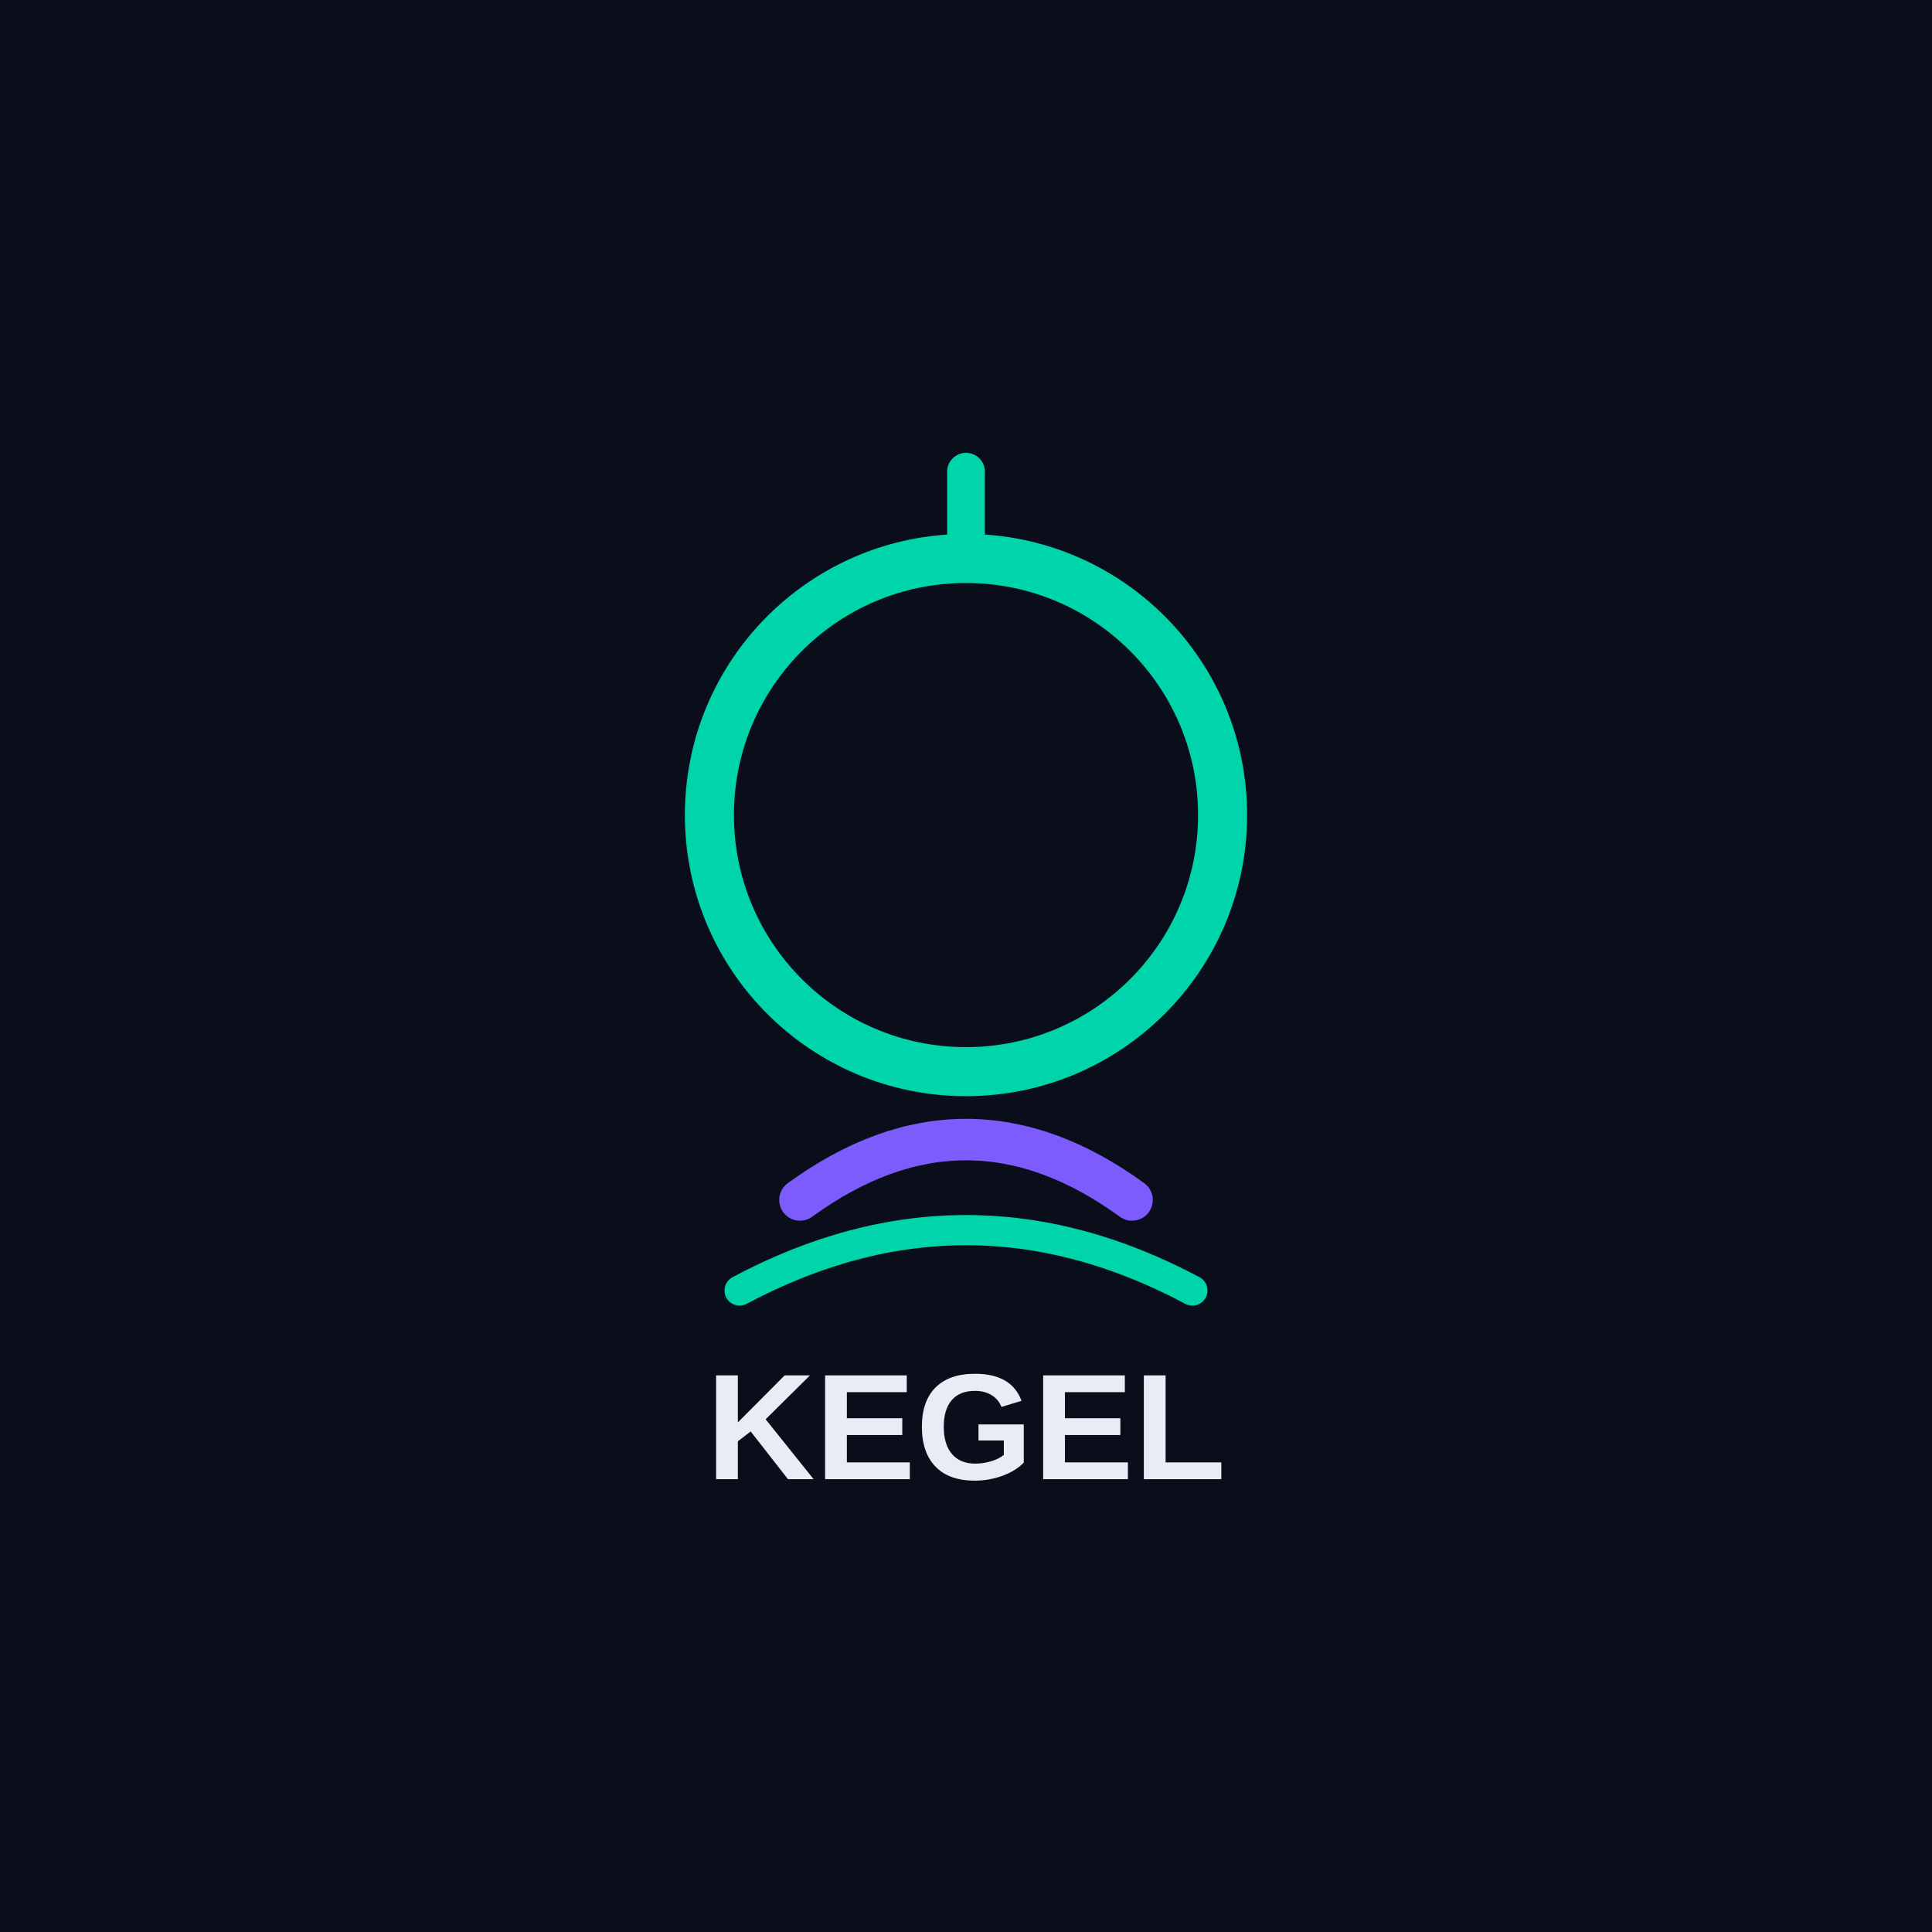
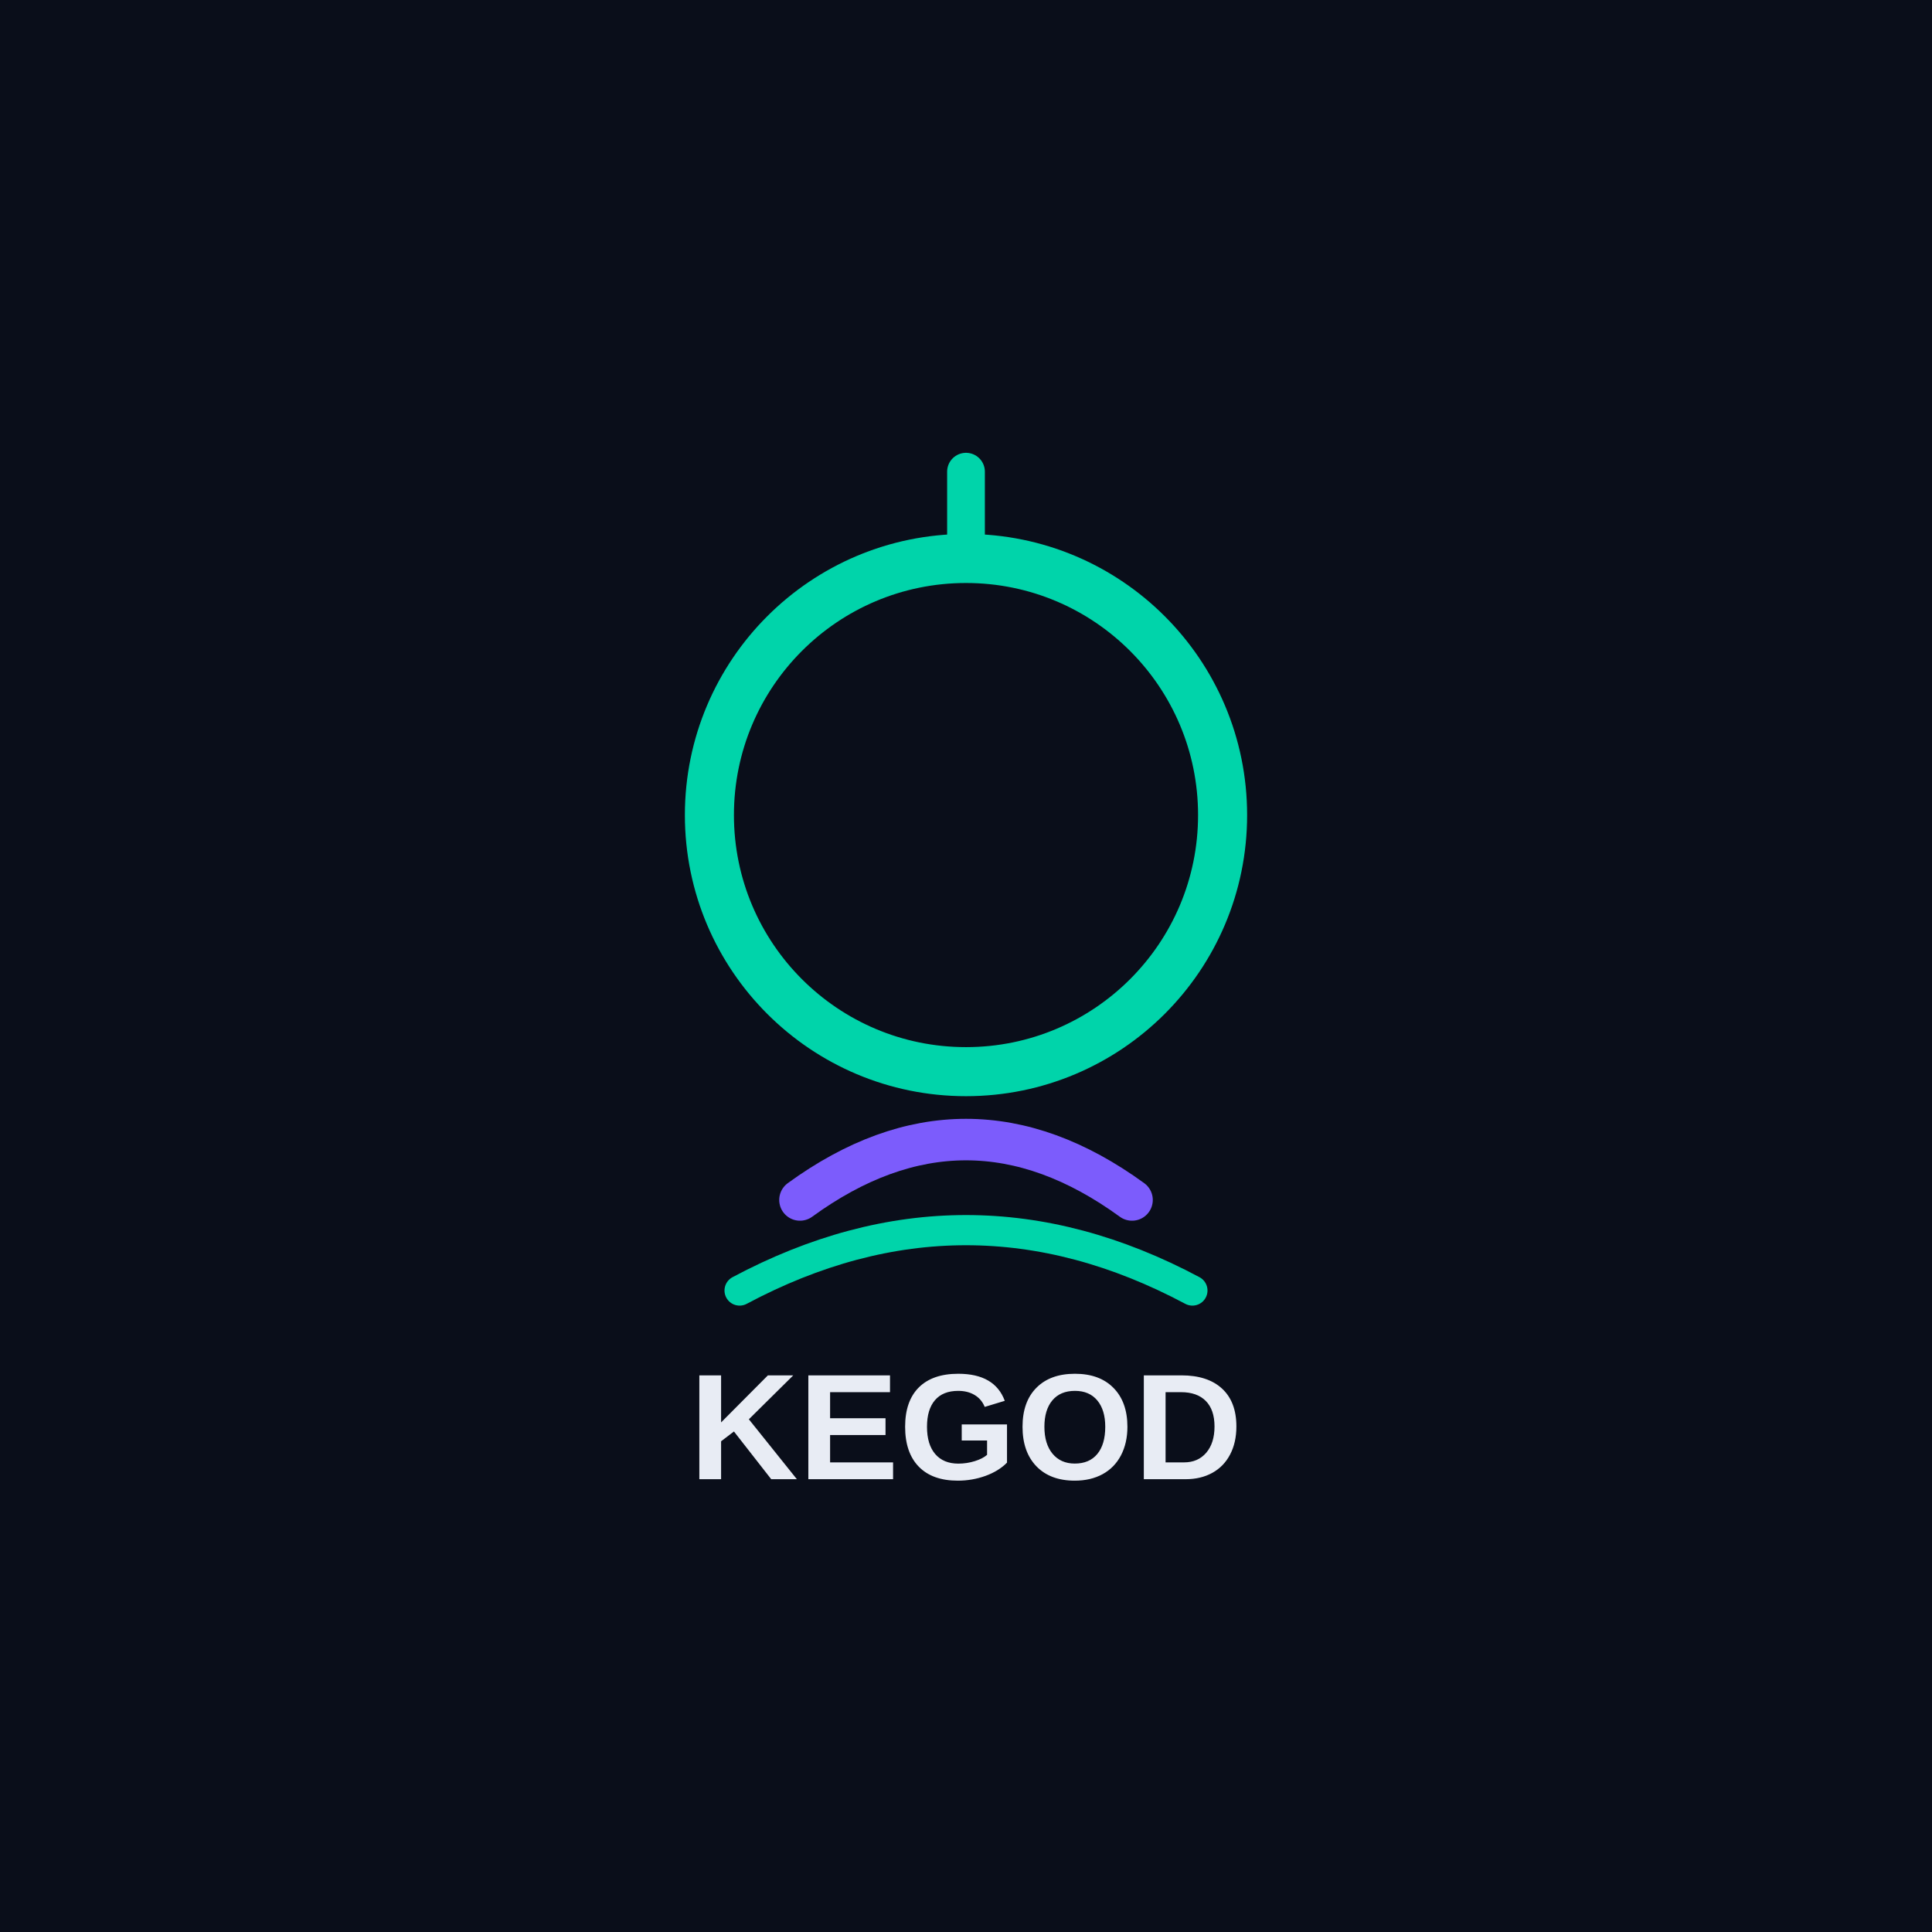
<svg xmlns="http://www.w3.org/2000/svg" viewBox="0 0 512 512">
  <rect width="512" height="512" fill="#0a0e1a" />
  <circle cx="256" cy="216" r="68" fill="none" stroke="#00d4aa" stroke-width="13" />
  <path d="M256 148 L256 125" stroke="#00d4aa" stroke-width="10" stroke-linecap="round" />
  <path d="M212 318 Q256 286 300 318" fill="none" stroke="#7c5cfc" stroke-width="11" stroke-linecap="round" />
  <path d="M196 342 Q256 310 316 342" fill="none" stroke="#00d4aa" stroke-width="8" stroke-linecap="round" />
-   <text x="256" y="392" text-anchor="middle" font-family="Arial, Helvetica, sans-serif" font-weight="800" font-size="40" fill="#e8ecf4">KEGEL</text>
+   <text x="256" y="392" text-anchor="middle" font-family="Arial, Helvetica, sans-serif" font-weight="800" font-size="40" fill="#e8ecf4">KEGOD</text>
</svg>
